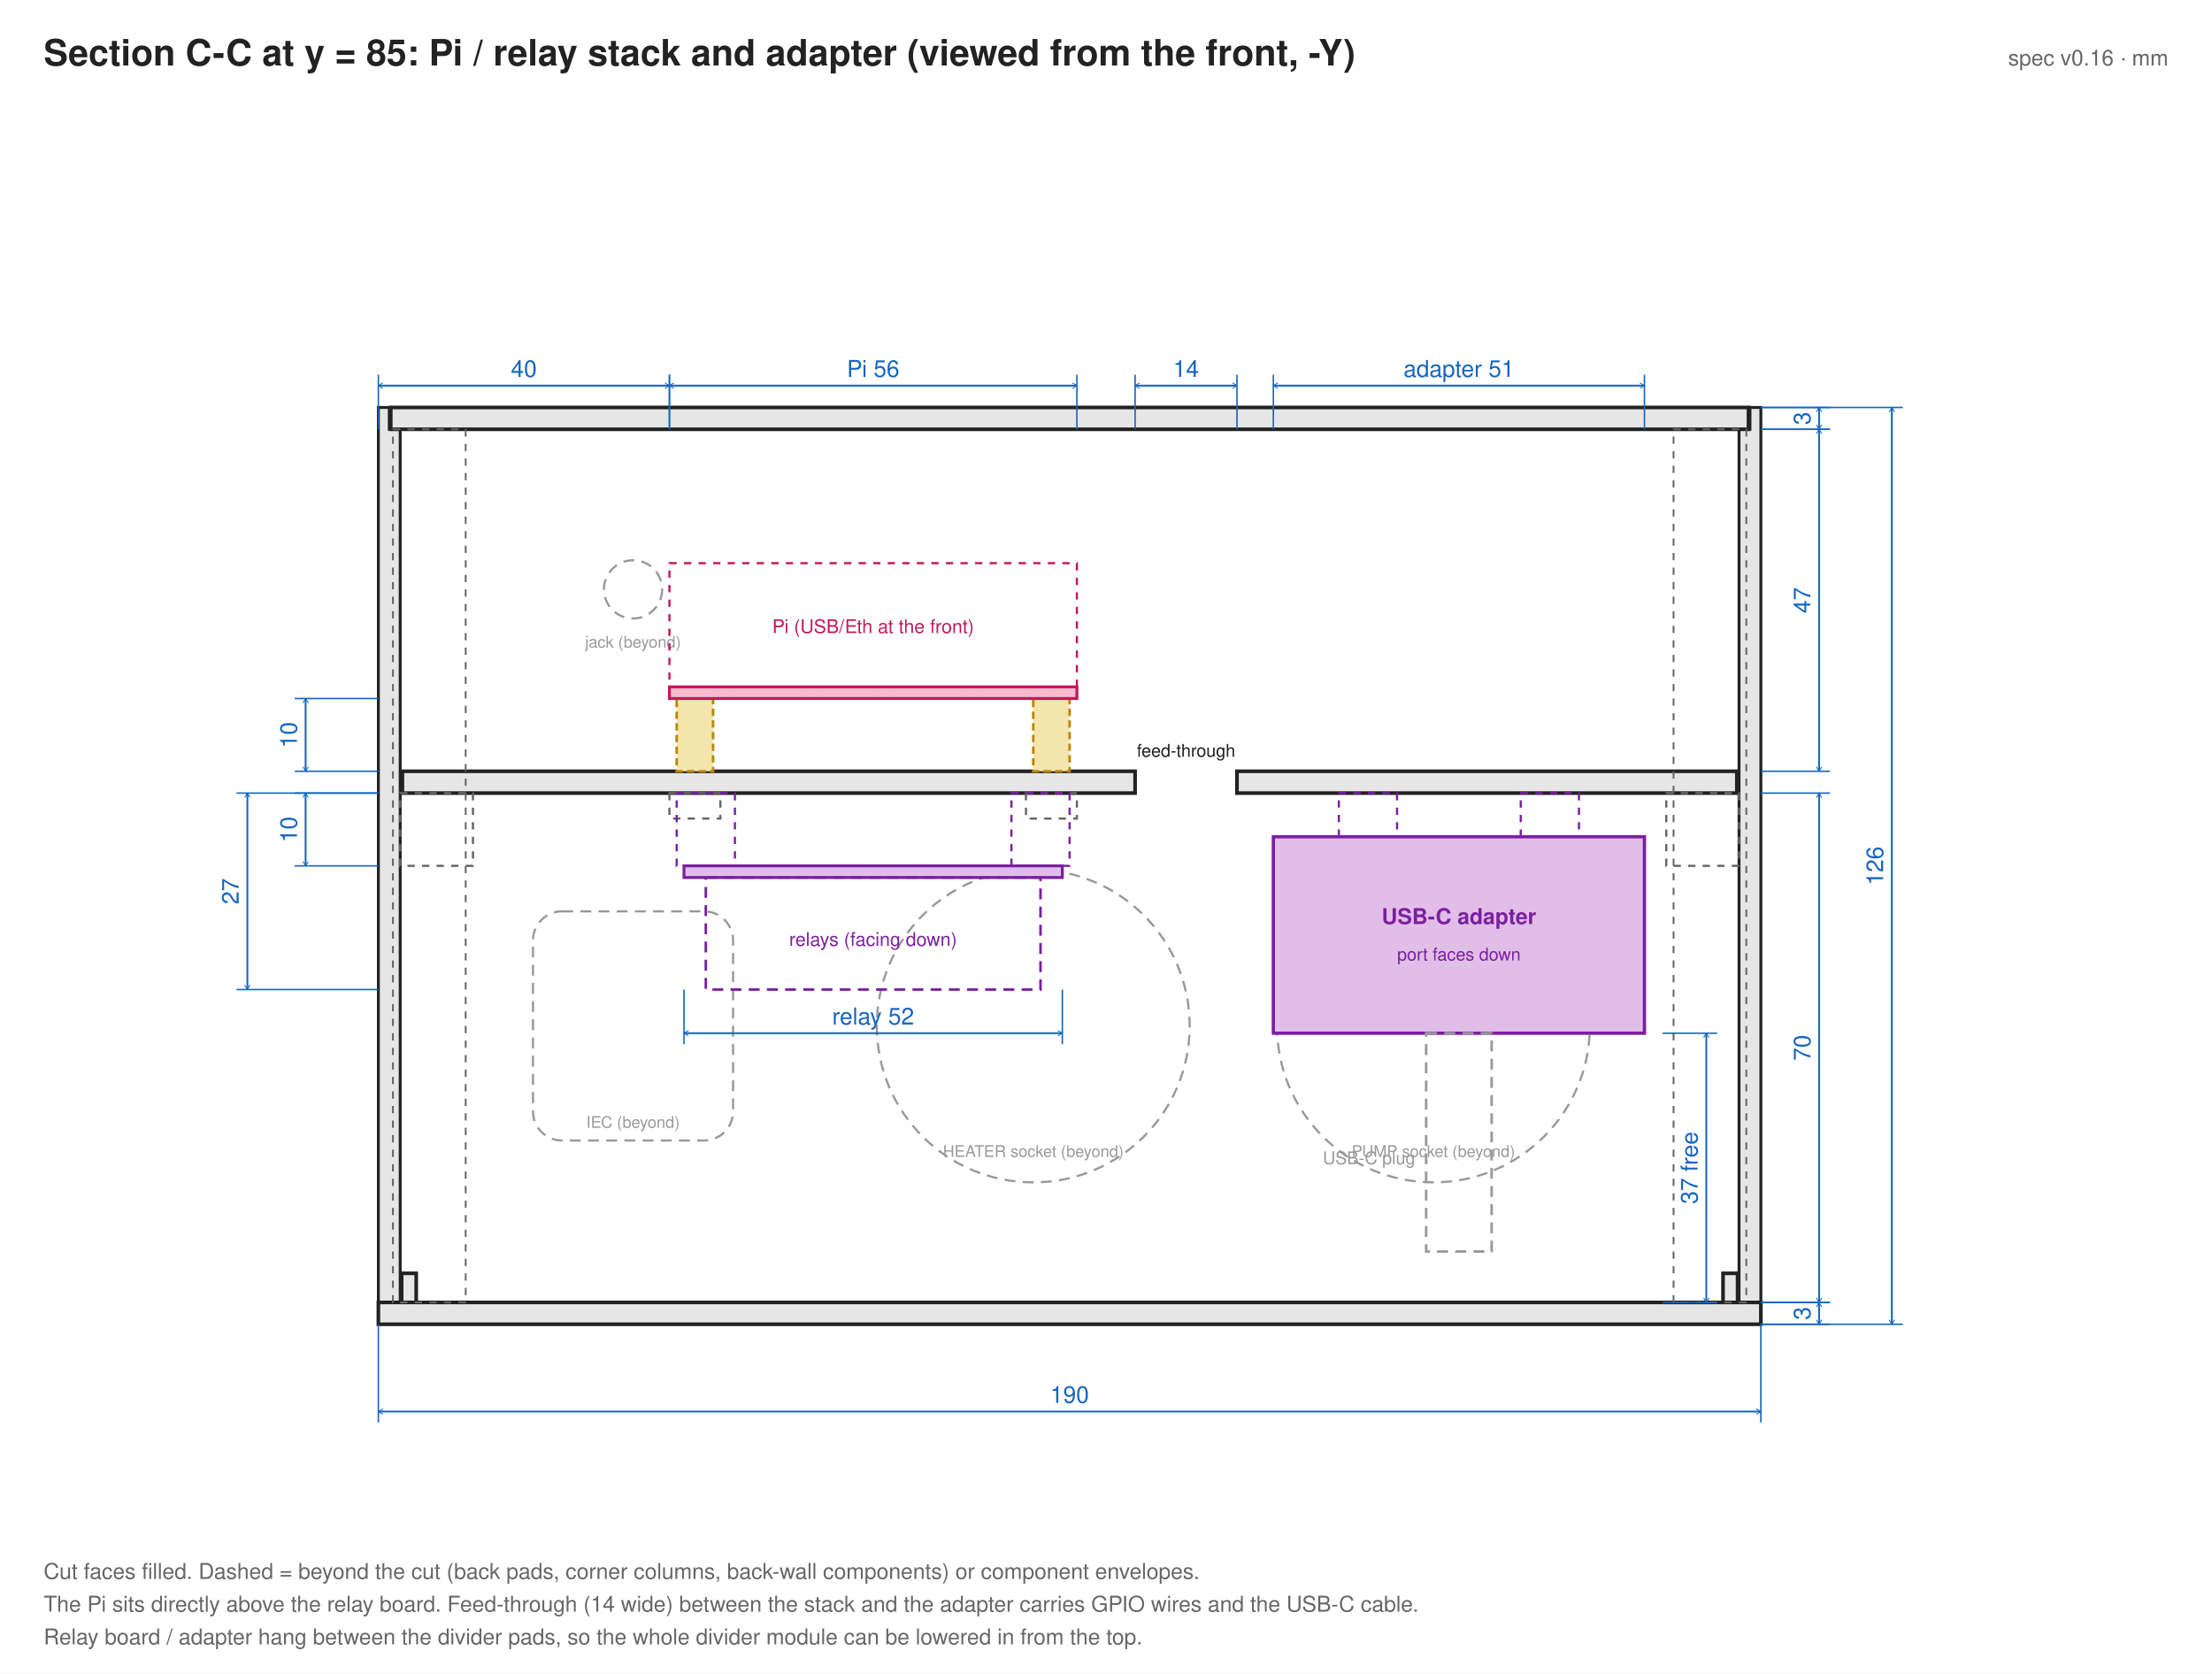
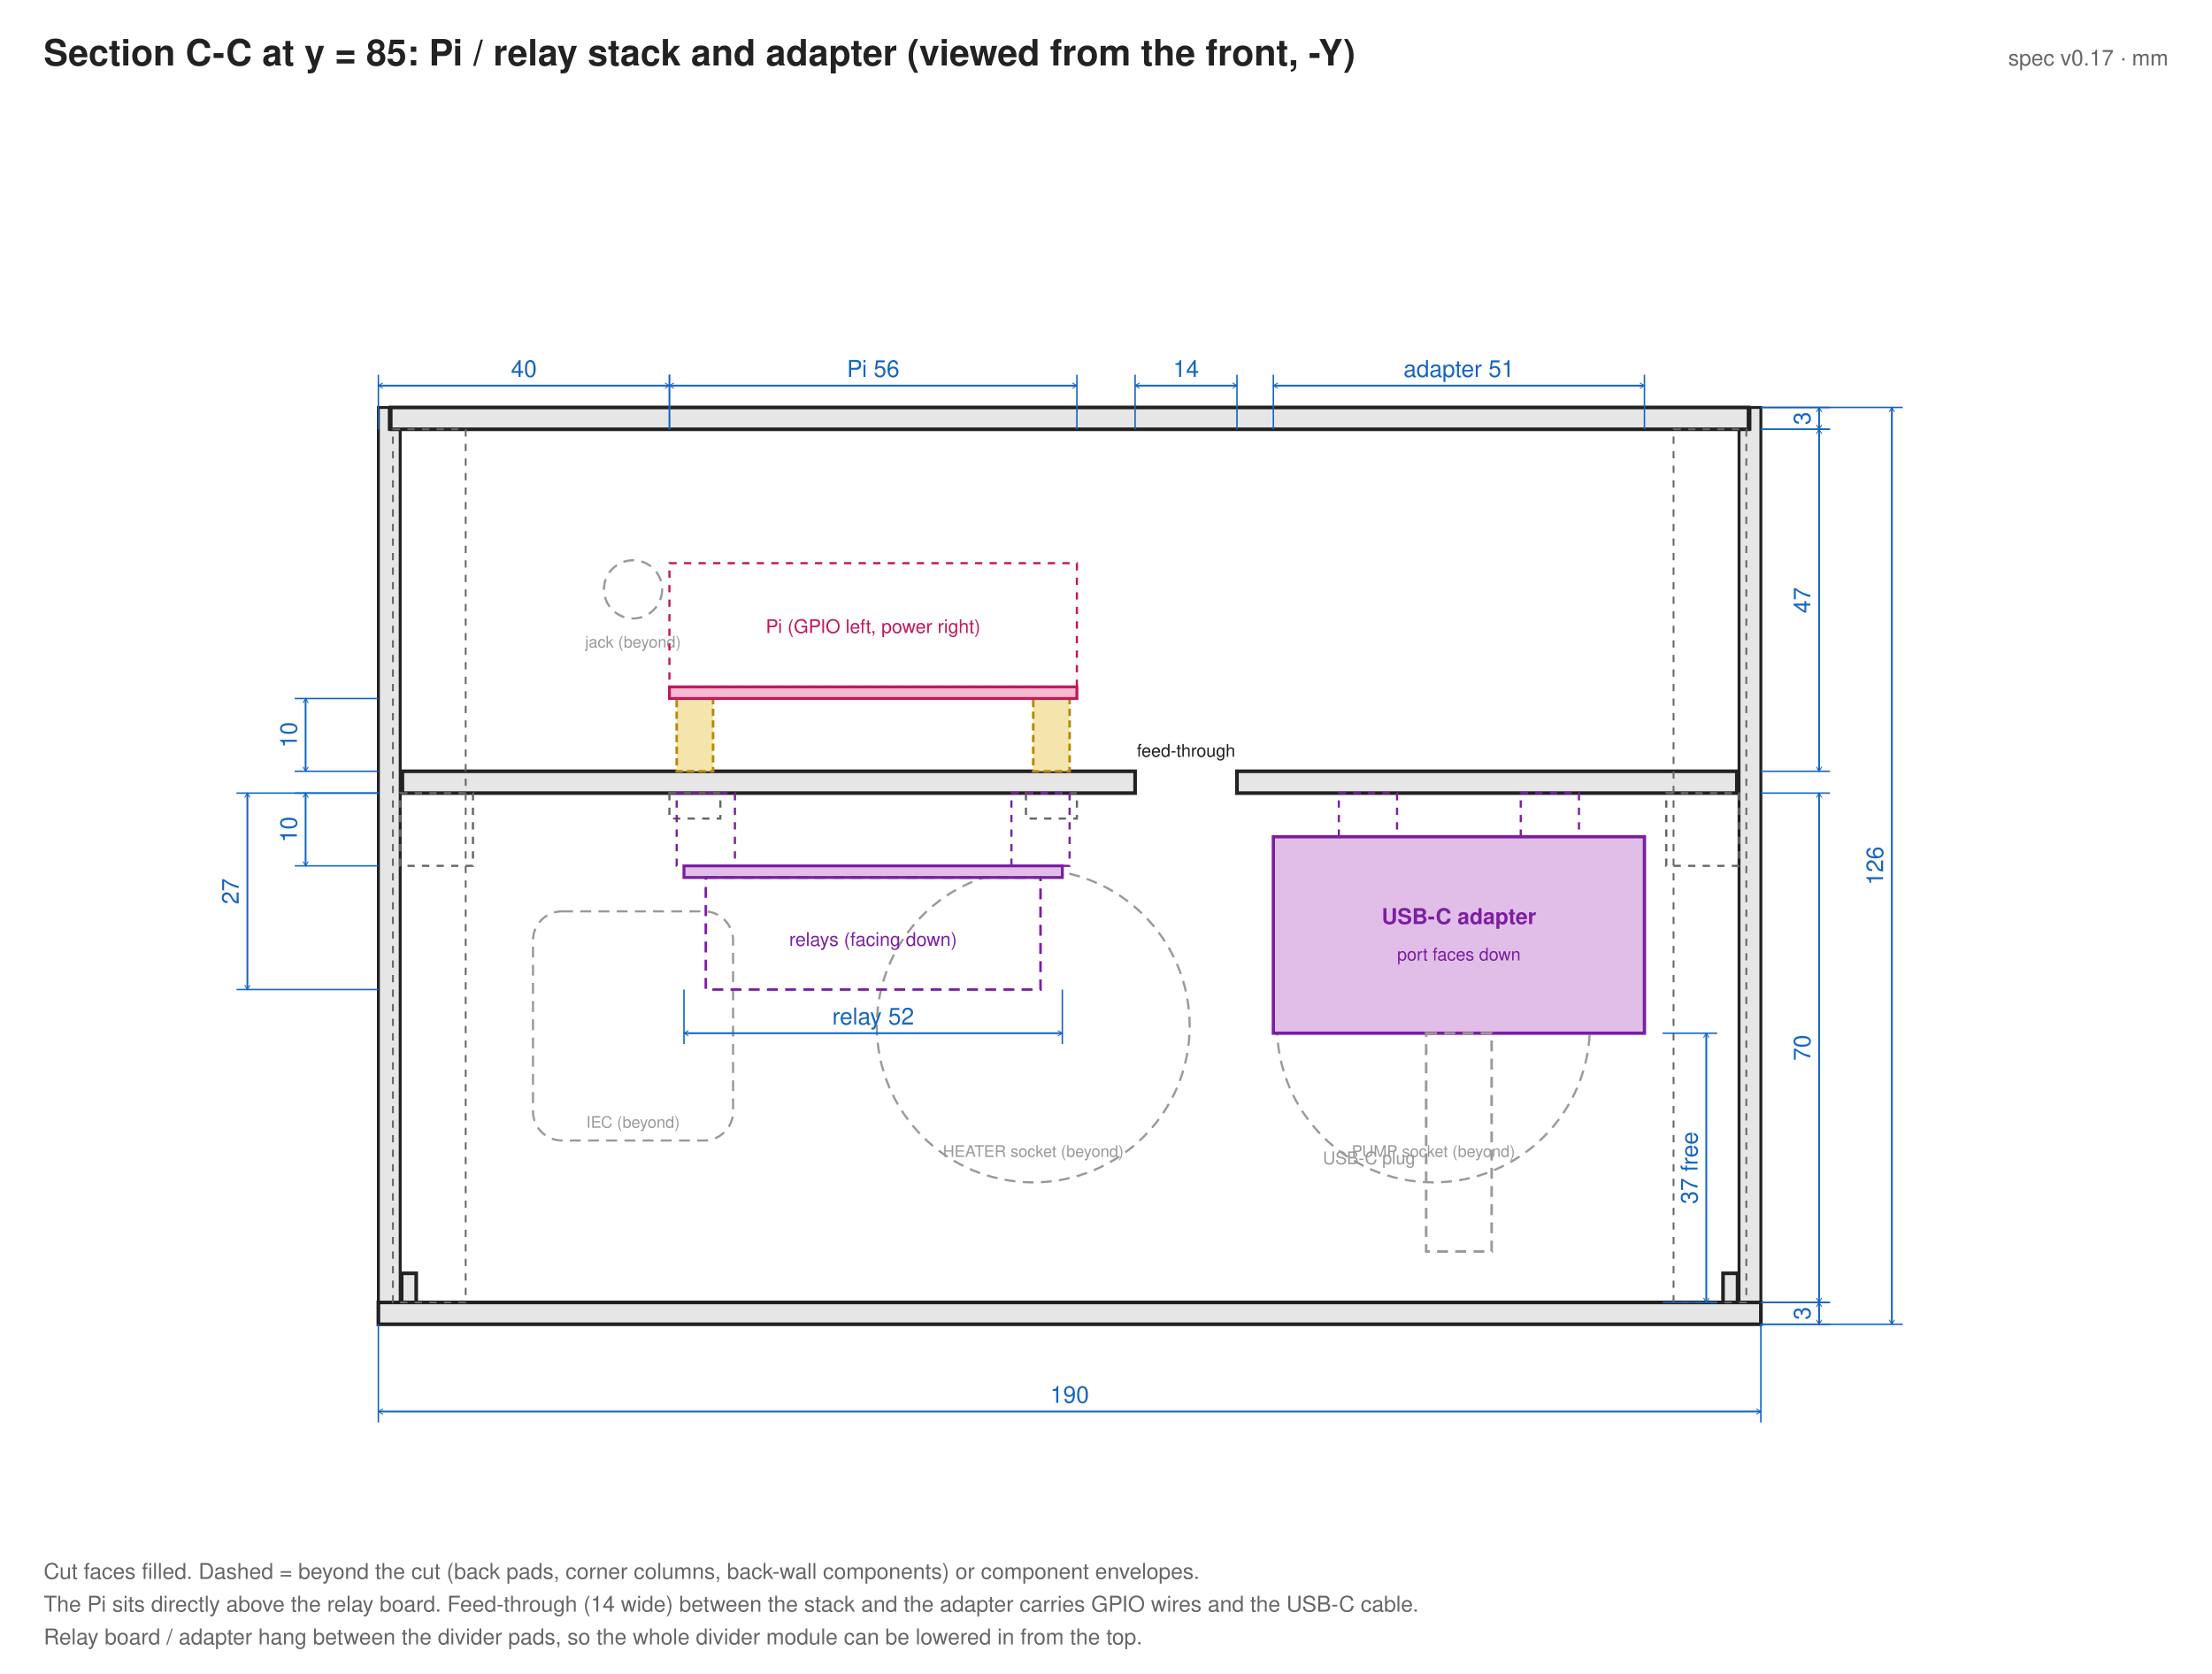
<svg xmlns="http://www.w3.org/2000/svg" width="912" height="690" viewBox="0 0 304.00 230.00">
  <defs>
    <marker id="a" viewBox="0 0 10 10" refX="5" refY="5" markerWidth="5" markerHeight="5" orient="auto-start-reverse">
      <path d="M0,2 L5,5 L0,8" fill="none" stroke="#1565c0" />
    </marker>
  </defs>
  <rect width="100%" height="100%" fill="#fff" />
  <text x="6" y="9" font-size="5" font-weight="bold" font-family="Helvetica, Arial, sans-serif" fill="#222">Section C-C at y = 85: Pi / relay stack and adapter (viewed from the front, -Y)</text>
-   <text x="298.00" y="9" font-size="3" text-anchor="end" fill="#666" font-family="Helvetica, Arial, sans-serif">spec v0.16 · mm</text>
+   <text x="298.00" y="9" font-size="3" text-anchor="end" fill="#666" font-family="Helvetica, Arial, sans-serif">spec v0.17 · mm</text>
  <polygon points="52.00,179.00 55.00,179.00 55.00,59.00 53.50,59.00 53.50,56.00 52.00,56.00" fill="#e6e6e6" stroke="#222" stroke-width="0.4" />
  <rect x="55.20" y="175.00" width="2.00" height="4.00" rx="0" fill="#e6e6e6" stroke="#222" stroke-width="0.5" />
  <polygon points="242.00,179.00 239.00,179.00 239.00,59.00 240.50,59.00 240.50,56.00 242.00,56.00" fill="#e6e6e6" stroke="#222" stroke-width="0.4" />
  <rect x="236.80" y="175.00" width="2.00" height="4.00" rx="0" fill="#e6e6e6" stroke="#222" stroke-width="0.5" />
  <rect x="52.00" y="179.00" width="190.00" height="3.00" rx="0" fill="#e6e6e6" stroke="#222" stroke-width="0.5" />
  <rect x="53.70" y="56.00" width="186.60" height="3.00" rx="0" fill="#e6e6e6" stroke="#222" stroke-width="0.5" />
  <line x1="242.00" y1="182.00" x2="251.50" y2="182.00" stroke="#1565c0" stroke-width="0.2" />
  <line x1="242.00" y1="179.00" x2="251.50" y2="179.00" stroke="#1565c0" stroke-width="0.2" />
  <line x1="250.00" y1="182.00" x2="250.00" y2="179.00" stroke="#1565c0" stroke-width="0.25" marker-start="url(#a)" marker-end="url(#a)" />
  <text x="248.80" y="180.50" font-size="3.2" fill="#1565c0" text-anchor="middle" font-weight="normal" font-family="Helvetica, Arial, sans-serif" transform="rotate(-90 248.80 180.50)">3</text>
  <line x1="242.00" y1="179.00" x2="251.50" y2="179.00" stroke="#1565c0" stroke-width="0.2" />
  <line x1="242.00" y1="109.00" x2="251.50" y2="109.00" stroke="#1565c0" stroke-width="0.2" />
  <line x1="250.00" y1="179.00" x2="250.00" y2="109.00" stroke="#1565c0" stroke-width="0.25" marker-start="url(#a)" marker-end="url(#a)" />
  <text x="248.80" y="144.00" font-size="3.2" fill="#1565c0" text-anchor="middle" font-weight="normal" font-family="Helvetica, Arial, sans-serif" transform="rotate(-90 248.80 144.00)">70</text>
  <line x1="242.00" y1="106.00" x2="251.50" y2="106.00" stroke="#1565c0" stroke-width="0.2" />
  <line x1="242.00" y1="59.00" x2="251.50" y2="59.00" stroke="#1565c0" stroke-width="0.2" />
  <line x1="250.00" y1="106.00" x2="250.00" y2="59.00" stroke="#1565c0" stroke-width="0.25" marker-start="url(#a)" marker-end="url(#a)" />
  <text x="248.80" y="82.50" font-size="3.2" fill="#1565c0" text-anchor="middle" font-weight="normal" font-family="Helvetica, Arial, sans-serif" transform="rotate(-90 248.80 82.50)">47</text>
  <line x1="242.00" y1="59.00" x2="251.50" y2="59.00" stroke="#1565c0" stroke-width="0.2" />
  <line x1="242.00" y1="56.00" x2="251.50" y2="56.00" stroke="#1565c0" stroke-width="0.2" />
  <line x1="250.00" y1="59.00" x2="250.00" y2="56.00" stroke="#1565c0" stroke-width="0.25" marker-start="url(#a)" marker-end="url(#a)" />
  <text x="248.80" y="57.50" font-size="3.2" fill="#1565c0" text-anchor="middle" font-weight="normal" font-family="Helvetica, Arial, sans-serif" transform="rotate(-90 248.80 57.50)">3</text>
  <line x1="242.00" y1="182.00" x2="261.50" y2="182.00" stroke="#1565c0" stroke-width="0.2" />
  <line x1="242.00" y1="56.00" x2="261.50" y2="56.00" stroke="#1565c0" stroke-width="0.2" />
  <line x1="260.00" y1="182.00" x2="260.00" y2="56.00" stroke="#1565c0" stroke-width="0.25" marker-start="url(#a)" marker-end="url(#a)" />
  <text x="258.80" y="119.00" font-size="3.2" fill="#1565c0" text-anchor="middle" font-weight="normal" font-family="Helvetica, Arial, sans-serif" transform="rotate(-90 258.80 119.00)">126</text>
  <line x1="52.00" y1="182.00" x2="52.00" y2="195.50" stroke="#1565c0" stroke-width="0.2" />
  <line x1="242.00" y1="182.00" x2="242.00" y2="195.50" stroke="#1565c0" stroke-width="0.2" />
  <line x1="52.00" y1="194.00" x2="242.00" y2="194.00" stroke="#1565c0" stroke-width="0.25" marker-start="url(#a)" marker-end="url(#a)" />
  <text x="147.00" y="192.80" font-size="3.2" fill="#1565c0" text-anchor="middle" font-weight="normal" font-family="Helvetica, Arial, sans-serif">190</text>
  <rect x="55.30" y="106.00" width="100.70" height="3.00" rx="0" fill="#e6e6e6" stroke="#222" stroke-width="0.5" />
  <rect x="170.00" y="106.00" width="68.70" height="3.00" rx="0" fill="#e6e6e6" stroke="#222" stroke-width="0.5" />
  <text x="163.00" y="104.00" font-size="2.4" fill="#222" text-anchor="middle" font-weight="normal" font-family="Helvetica, Arial, sans-serif">feed-through</text>
  <rect x="55.00" y="109.00" width="10.00" height="10.00" rx="0" fill="none" stroke="#666" stroke-width="0.3" stroke-dasharray="1 1" />
  <rect x="229.00" y="109.00" width="10.00" height="10.00" rx="0" fill="none" stroke="#666" stroke-width="0.3" stroke-dasharray="1 1" />
  <rect x="54.00" y="59.00" width="10.00" height="120.00" rx="0" fill="none" stroke="#666" stroke-width="0.25" stroke-dasharray="1 1" />
  <rect x="230.00" y="59.00" width="10.00" height="120.00" rx="0" fill="none" stroke="#666" stroke-width="0.25" stroke-dasharray="1 1" />
  <rect x="120.50" y="119.50" width="43.00" height="43.00" rx="21.5" fill="none" stroke="#999" stroke-width="0.3" stroke-dasharray="1.5 1" />
  <text x="142.00" y="159.00" font-size="2.2" fill="#999" text-anchor="middle" font-weight="normal" font-family="Helvetica, Arial, sans-serif">HEATER socket (beyond)</text>
  <rect x="175.50" y="119.50" width="43.00" height="43.00" rx="21.5" fill="none" stroke="#999" stroke-width="0.3" stroke-dasharray="1.5 1" />
  <text x="197.00" y="159.00" font-size="2.2" fill="#999" text-anchor="middle" font-weight="normal" font-family="Helvetica, Arial, sans-serif">PUMP socket (beyond)</text>
  <rect x="73.25" y="125.25" width="27.50" height="31.50" rx="4" fill="none" stroke="#999" stroke-width="0.3" stroke-dasharray="1.5 1" />
  <text x="87.00" y="155.00" font-size="2.2" fill="#999" text-anchor="middle" font-weight="normal" font-family="Helvetica, Arial, sans-serif">IEC (beyond)</text>
  <circle cx="87.00" cy="81.00" r="4" fill="none" stroke="#999" stroke-width="0.3" stroke-dasharray="1.5 1" />
  <text x="87.00" y="89.00" font-size="2.2" fill="#999" text-anchor="middle" font-weight="normal" font-family="Helvetica, Arial, sans-serif">jack (beyond)</text>
  <rect x="93.00" y="96.00" width="5.00" height="10.00" rx="0" fill="#f3e5ab" stroke="#b8860b" stroke-width="0.35" stroke-dasharray="1 0.6" />
  <rect x="92.00" y="109.00" width="7.00" height="3.50" rx="0" fill="none" stroke="#666" stroke-width="0.3" stroke-dasharray="1 1" />
  <rect x="142.00" y="96.00" width="5.00" height="10.00" rx="0" fill="#f3e5ab" stroke="#b8860b" stroke-width="0.35" stroke-dasharray="1 0.6" />
  <rect x="141.00" y="109.00" width="7.00" height="3.50" rx="0" fill="none" stroke="#666" stroke-width="0.3" stroke-dasharray="1 1" />
  <rect x="92.00" y="94.40" width="56.00" height="1.60" rx="0" fill="#f8bbd0" stroke="#c2185b" stroke-width="0.4" />
  <rect x="92.00" y="77.40" width="56.00" height="17.00" rx="0" fill="none" stroke="#c2185b" stroke-width="0.3" stroke-dasharray="1 1" />
-   <text x="120.00" y="87.00" font-size="2.6" fill="#c2185b" text-anchor="middle" font-weight="normal" font-family="Helvetica, Arial, sans-serif">Pi (USB/Eth at the front)</text>
+   <text x="120.00" y="87.00" font-size="2.6" fill="#c2185b" text-anchor="middle" font-weight="normal" font-family="Helvetica, Arial, sans-serif">Pi (GPIO left, power right)</text>
  <rect x="93.00" y="109.00" width="8.00" height="10.00" rx="0" fill="none" stroke="#7b1fa2" stroke-width="0.3" stroke-dasharray="1 1" />
  <rect x="139.00" y="109.00" width="8.00" height="10.00" rx="0" fill="none" stroke="#7b1fa2" stroke-width="0.3" stroke-dasharray="1 1" />
  <rect x="94.00" y="119.00" width="52.00" height="1.60" rx="0" fill="#e1bee7" stroke="#7b1fa2" stroke-width="0.4" />
  <rect x="97.00" y="120.60" width="46.00" height="15.40" rx="0" fill="none" stroke="#7b1fa2" stroke-width="0.35" stroke-dasharray="1.5 1" />
  <text x="120.00" y="130.00" font-size="2.6" fill="#7b1fa2" text-anchor="middle" font-weight="normal" font-family="Helvetica, Arial, sans-serif">relays (facing down)</text>
  <rect x="184.00" y="109.00" width="8.00" height="6.00" rx="0" fill="none" stroke="#7b1fa2" stroke-width="0.3" stroke-dasharray="1 1" />
  <rect x="209.00" y="109.00" width="8.00" height="6.00" rx="0" fill="none" stroke="#7b1fa2" stroke-width="0.3" stroke-dasharray="1 1" />
  <rect x="175.00" y="115.00" width="51.00" height="27.00" rx="0" fill="#e1bee7" stroke="#7b1fa2" stroke-width="0.45" />
  <text x="200.50" y="127.00" font-size="3" fill="#7b1fa2" text-anchor="middle" font-weight="bold" font-family="Helvetica, Arial, sans-serif">USB-C adapter</text>
  <text x="200.50" y="132.00" font-size="2.4" fill="#7b1fa2" text-anchor="middle" font-weight="normal" font-family="Helvetica, Arial, sans-serif">port faces down</text>
  <rect x="196.00" y="142.00" width="9.00" height="30.00" rx="0" fill="none" stroke="#999" stroke-width="0.35" stroke-dasharray="1.5 1" />
  <text x="194.50" y="160.00" font-size="2.4" fill="#999" text-anchor="end" font-weight="normal" font-family="Helvetica, Arial, sans-serif">USB-C plug</text>
  <line x1="52.00" y1="59.00" x2="52.00" y2="51.50" stroke="#1565c0" stroke-width="0.2" />
  <line x1="92.00" y1="59.00" x2="92.00" y2="51.50" stroke="#1565c0" stroke-width="0.2" />
  <line x1="52.00" y1="53.00" x2="92.00" y2="53.00" stroke="#1565c0" stroke-width="0.25" marker-start="url(#a)" marker-end="url(#a)" />
  <text x="72.00" y="51.80" font-size="3.2" fill="#1565c0" text-anchor="middle" font-weight="normal" font-family="Helvetica, Arial, sans-serif">40</text>
  <line x1="92.00" y1="59.00" x2="92.00" y2="51.50" stroke="#1565c0" stroke-width="0.2" />
  <line x1="148.00" y1="59.00" x2="148.00" y2="51.50" stroke="#1565c0" stroke-width="0.2" />
  <line x1="92.00" y1="53.00" x2="148.00" y2="53.00" stroke="#1565c0" stroke-width="0.25" marker-start="url(#a)" marker-end="url(#a)" />
  <text x="120.00" y="51.80" font-size="3.2" fill="#1565c0" text-anchor="middle" font-weight="normal" font-family="Helvetica, Arial, sans-serif">Pi 56</text>
  <line x1="156.00" y1="59.00" x2="156.00" y2="51.50" stroke="#1565c0" stroke-width="0.2" />
  <line x1="170.00" y1="59.00" x2="170.00" y2="51.50" stroke="#1565c0" stroke-width="0.2" />
  <line x1="156.00" y1="53.00" x2="170.00" y2="53.00" stroke="#1565c0" stroke-width="0.25" marker-start="url(#a)" marker-end="url(#a)" />
  <text x="163.00" y="51.80" font-size="3.2" fill="#1565c0" text-anchor="middle" font-weight="normal" font-family="Helvetica, Arial, sans-serif">14</text>
  <line x1="175.00" y1="59.00" x2="175.00" y2="51.50" stroke="#1565c0" stroke-width="0.2" />
  <line x1="226.00" y1="59.00" x2="226.00" y2="51.50" stroke="#1565c0" stroke-width="0.2" />
  <line x1="175.00" y1="53.00" x2="226.00" y2="53.00" stroke="#1565c0" stroke-width="0.25" marker-start="url(#a)" marker-end="url(#a)" />
  <text x="200.50" y="51.80" font-size="3.2" fill="#1565c0" text-anchor="middle" font-weight="normal" font-family="Helvetica, Arial, sans-serif">adapter 51</text>
  <line x1="94.00" y1="136.00" x2="94.00" y2="143.50" stroke="#1565c0" stroke-width="0.2" />
  <line x1="146.00" y1="136.00" x2="146.00" y2="143.50" stroke="#1565c0" stroke-width="0.2" />
  <line x1="94.00" y1="142.00" x2="146.00" y2="142.00" stroke="#1565c0" stroke-width="0.25" marker-start="url(#a)" marker-end="url(#a)" />
  <text x="120.00" y="140.80" font-size="3.2" fill="#1565c0" text-anchor="middle" font-weight="normal" font-family="Helvetica, Arial, sans-serif">relay 52</text>
  <line x1="52.00" y1="106.00" x2="40.50" y2="106.00" stroke="#1565c0" stroke-width="0.2" />
  <line x1="52.00" y1="96.00" x2="40.50" y2="96.00" stroke="#1565c0" stroke-width="0.2" />
  <line x1="42.00" y1="106.00" x2="42.00" y2="96.00" stroke="#1565c0" stroke-width="0.25" marker-start="url(#a)" marker-end="url(#a)" />
  <text x="40.80" y="101.00" font-size="3.2" fill="#1565c0" text-anchor="middle" font-weight="normal" font-family="Helvetica, Arial, sans-serif" transform="rotate(-90 40.80 101.00)">10</text>
  <line x1="52.00" y1="119.00" x2="40.50" y2="119.00" stroke="#1565c0" stroke-width="0.2" />
  <line x1="52.00" y1="109.00" x2="40.50" y2="109.00" stroke="#1565c0" stroke-width="0.2" />
  <line x1="42.00" y1="119.00" x2="42.00" y2="109.00" stroke="#1565c0" stroke-width="0.25" marker-start="url(#a)" marker-end="url(#a)" />
  <text x="40.80" y="114.00" font-size="3.2" fill="#1565c0" text-anchor="middle" font-weight="normal" font-family="Helvetica, Arial, sans-serif" transform="rotate(-90 40.80 114.00)">10</text>
  <line x1="52.00" y1="136.00" x2="32.50" y2="136.00" stroke="#1565c0" stroke-width="0.2" />
  <line x1="52.00" y1="109.00" x2="32.50" y2="109.00" stroke="#1565c0" stroke-width="0.2" />
  <line x1="34.00" y1="136.00" x2="34.00" y2="109.00" stroke="#1565c0" stroke-width="0.25" marker-start="url(#a)" marker-end="url(#a)" />
  <text x="32.80" y="122.50" font-size="3.2" fill="#1565c0" text-anchor="middle" font-weight="normal" font-family="Helvetica, Arial, sans-serif" transform="rotate(-90 32.80 122.50)">27</text>
  <line x1="228.50" y1="179.00" x2="236.00" y2="179.00" stroke="#1565c0" stroke-width="0.2" />
  <line x1="228.50" y1="142.00" x2="236.00" y2="142.00" stroke="#1565c0" stroke-width="0.2" />
  <line x1="234.50" y1="179.00" x2="234.50" y2="142.00" stroke="#1565c0" stroke-width="0.25" marker-start="url(#a)" marker-end="url(#a)" />
  <text x="233.30" y="160.50" font-size="3.2" fill="#1565c0" text-anchor="middle" font-weight="normal" font-family="Helvetica, Arial, sans-serif" transform="rotate(-90 233.30 160.50)">37 free</text>
  <text x="6" y="226.00" font-size="3" fill="#666" font-family="Helvetica, Arial, sans-serif">Relay board / adapter hang between the divider pads, so the whole divider module can be lowered in from the top.</text>
  <text x="6" y="221.50" font-size="3" fill="#666" font-family="Helvetica, Arial, sans-serif">The Pi sits directly above the relay board. Feed-through (14 wide) between the stack and the adapter carries GPIO wires and the USB-C cable.</text>
  <text x="6" y="217.00" font-size="3" fill="#666" font-family="Helvetica, Arial, sans-serif">Cut faces filled. Dashed = beyond the cut (back pads, corner columns, back-wall components) or component envelopes.</text>
</svg>
